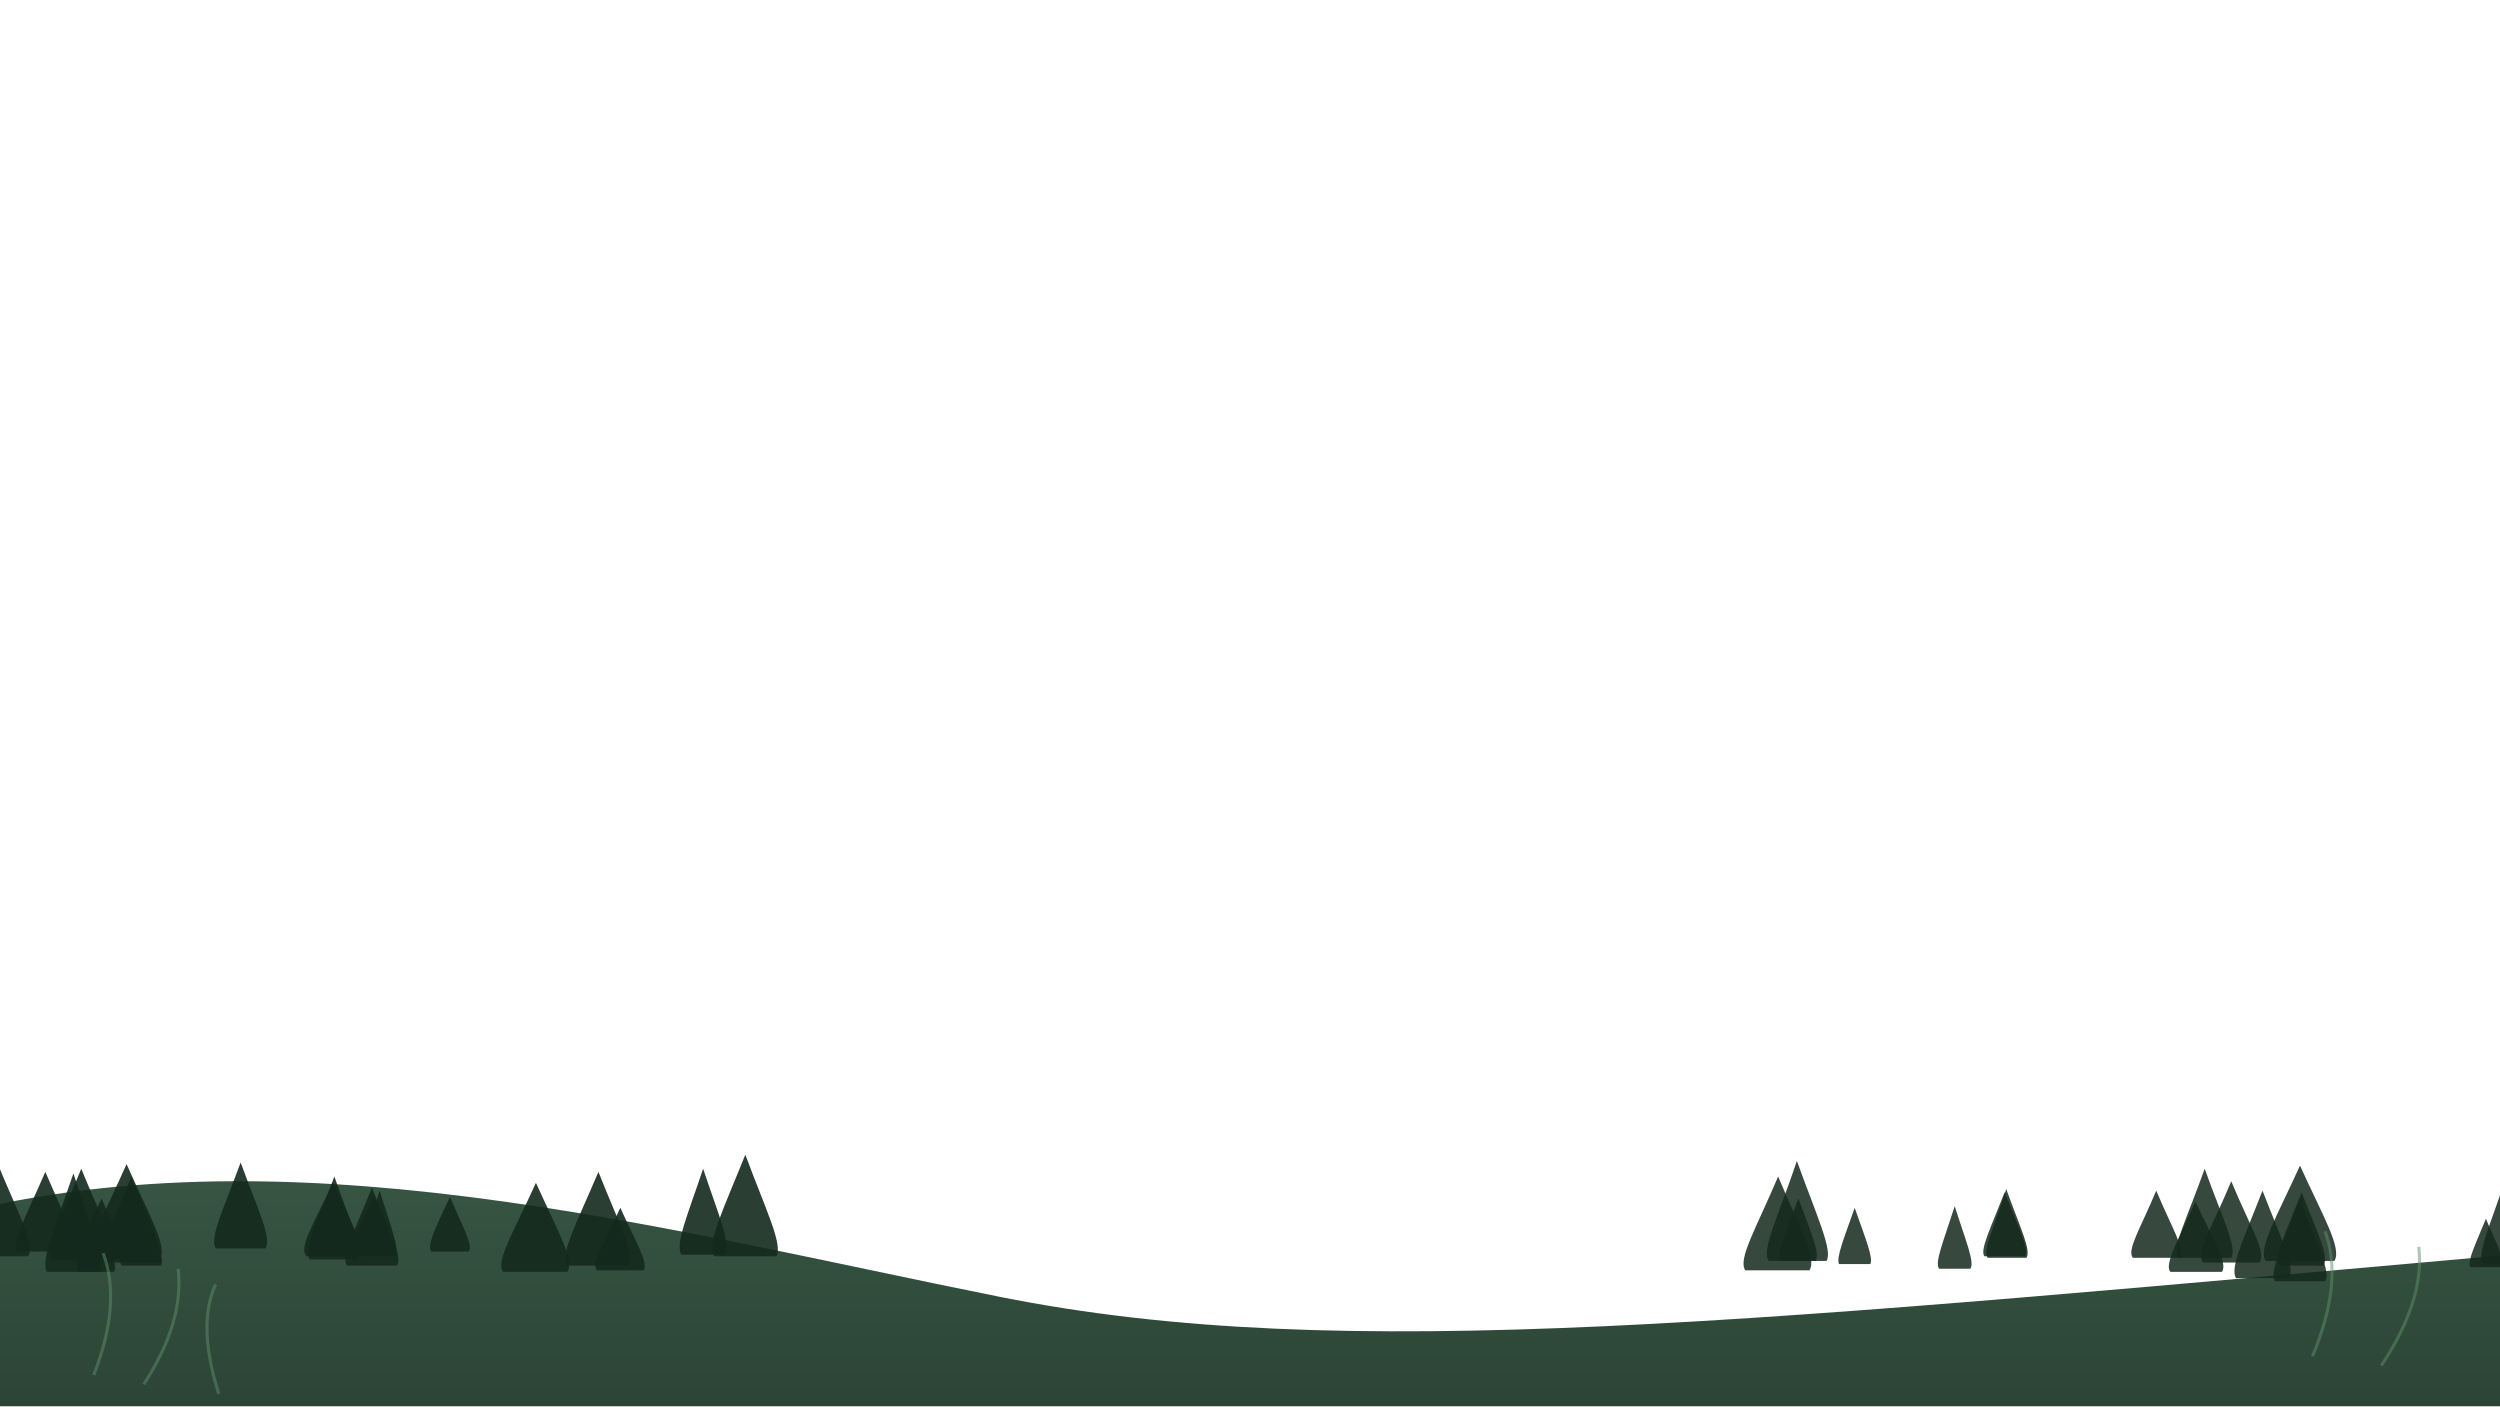
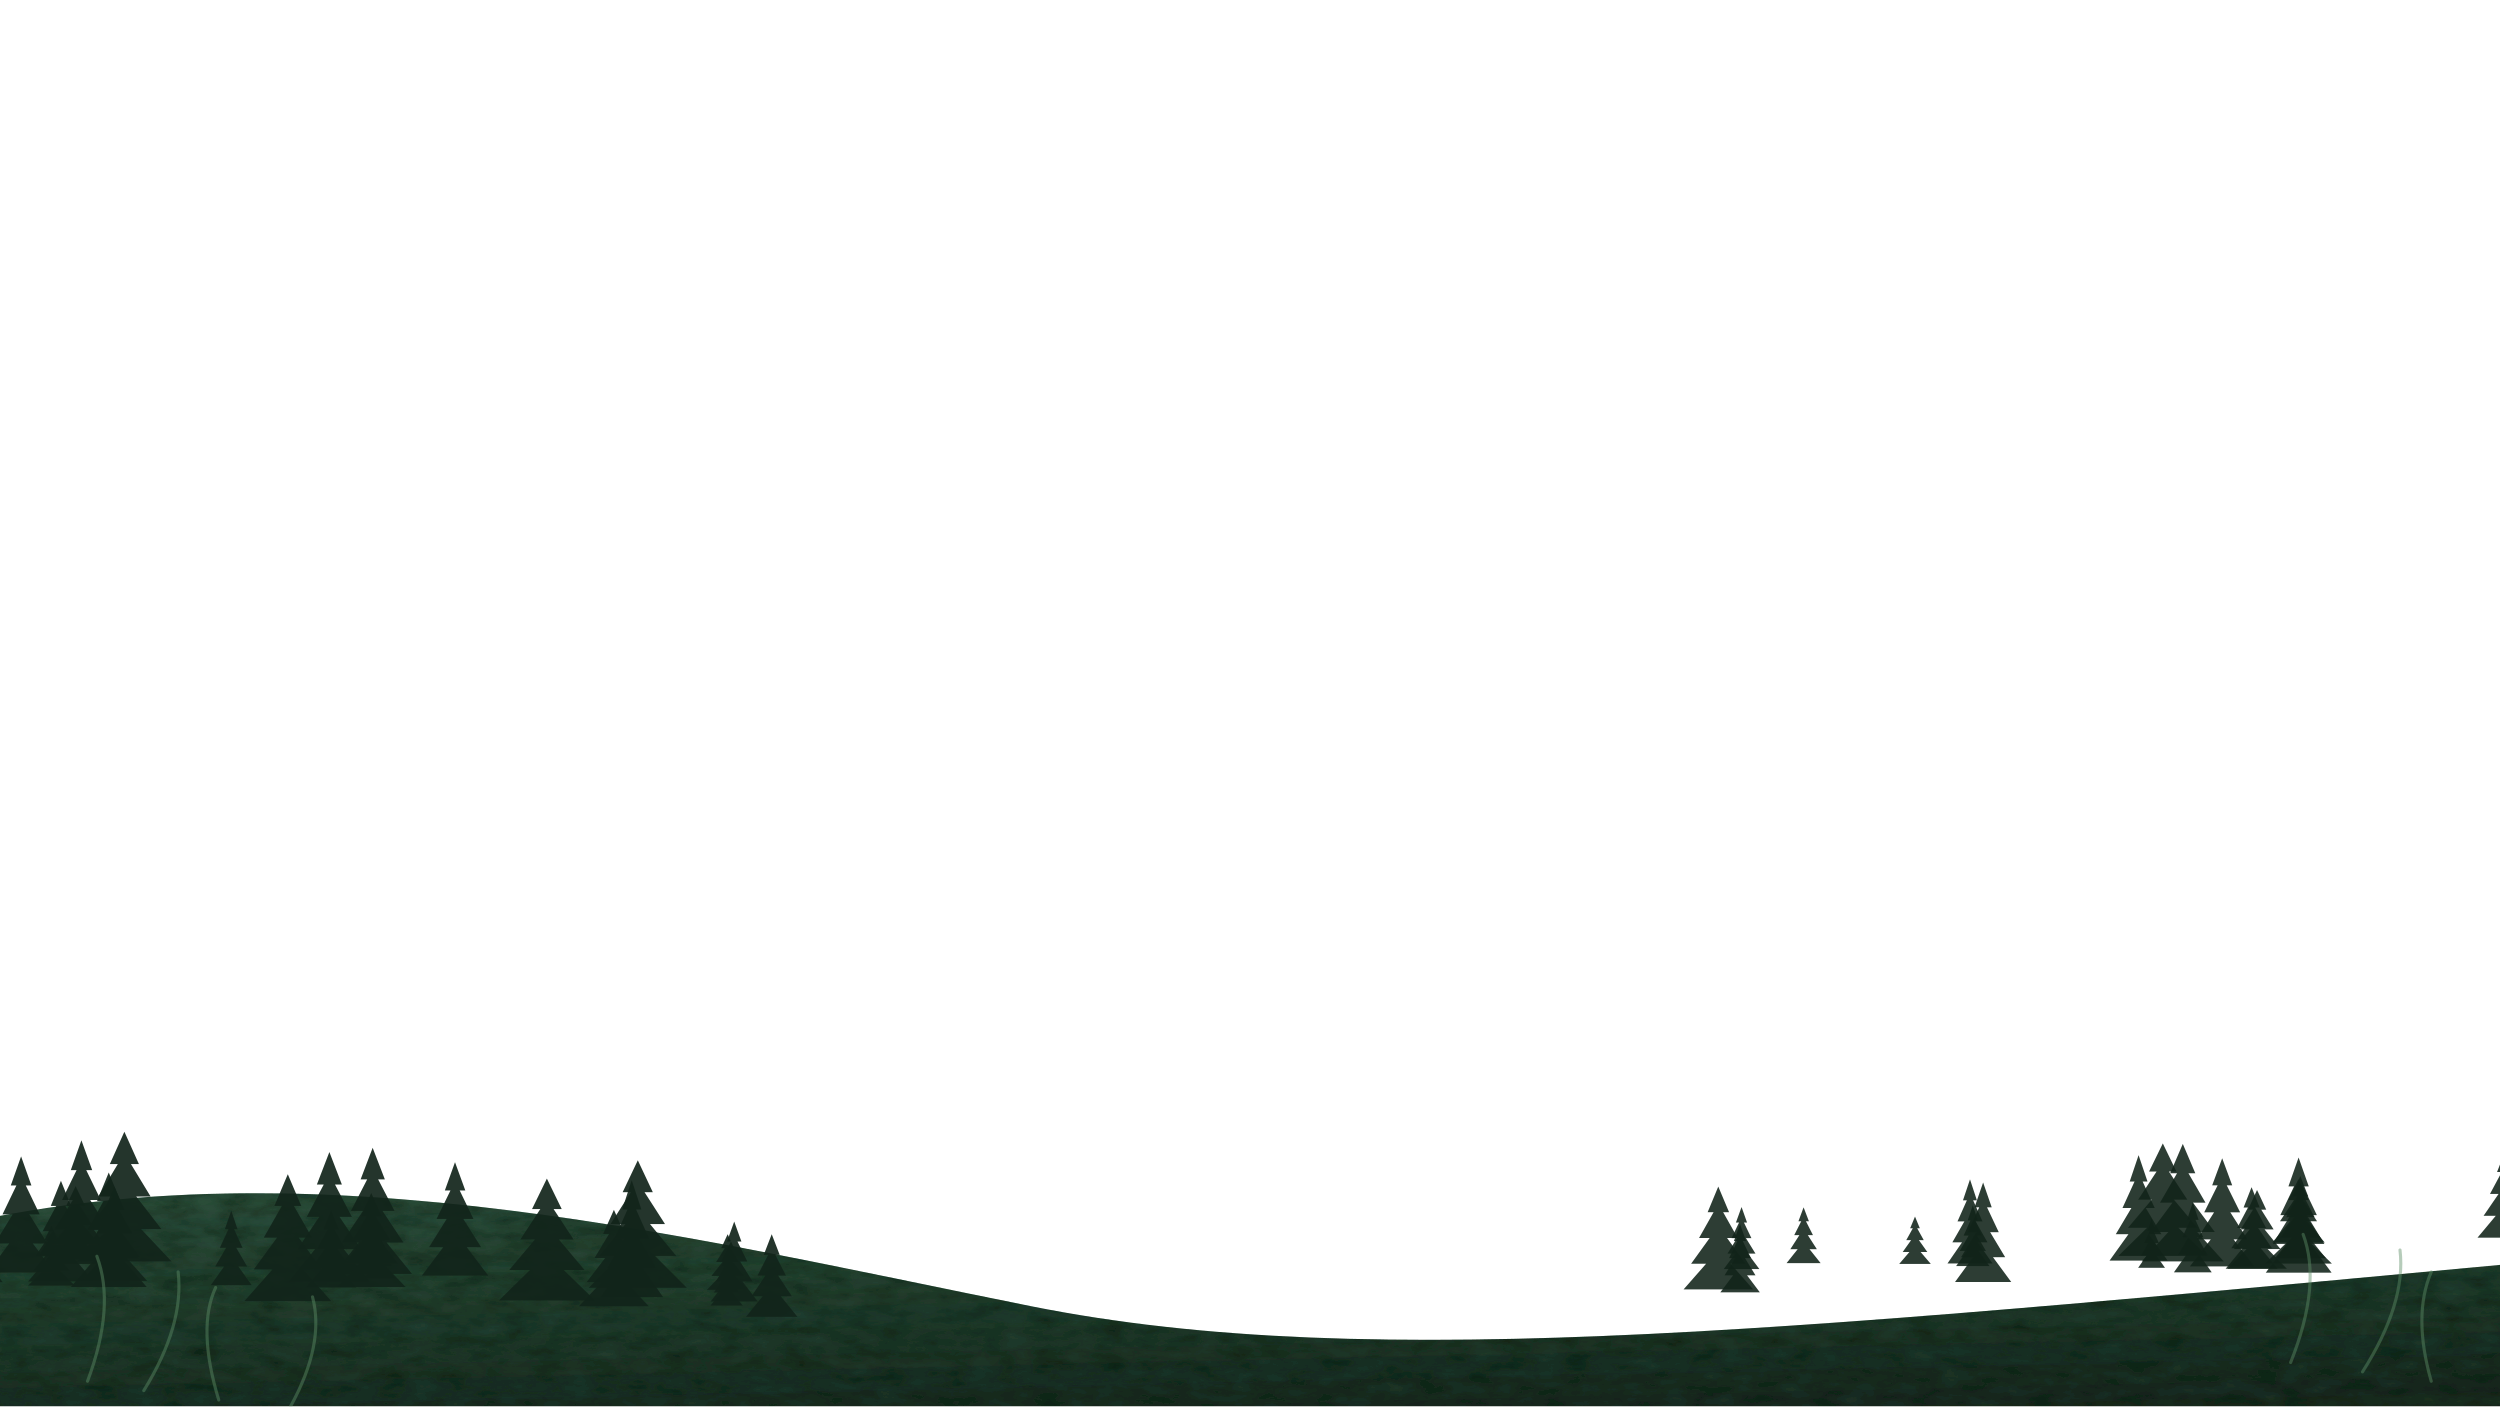
<svg xmlns="http://www.w3.org/2000/svg" viewBox="0 0 1600 900" width="1600" height="900" preserveAspectRatio="xMidYMid slice">
  <defs>
-     <linearGradient id="fore" x1="0" y1="0" x2="0" y2="1">
-       <stop offset="0" stop-color="#2c4c38" />
-       <stop offset="1" stop-color="#1d3527" />
+     <linearGradient id="fore" x1="0" y1="0" x2="0.2" y2="1">
+       <stop offset="0" stop-color="#2f5440" />
+       <stop offset="1" stop-color="#16291e" />
    </linearGradient>
+     <filter id="scrub" x="-4%" y="-10%" width="108%" height="130%">
+       <feTurbulence type="fractalNoise" baseFrequency="0.05 0.13" numOctaves="5" seed="55" result="n" />
+       <feColorMatrix in="n" type="matrix" values="0 0 0 0 .04  0 0 0 0 .12  0 0 0 0 .07  0 0 0 .75 0" result="c" />
+       <feComposite in="c" in2="SourceGraphic" operator="in" result="tex" />
+       <feBlend in="SourceGraphic" in2="tex" mode="multiply" />
+     </filter>
  </defs>
-   <path d="M-40 780 C 180 720, 420 786, 640 830 C 860 874, 1120 846, 1640 800 L1640 940 L-40 940 Z" fill="url(#fore)" fill-opacity=".95" />
-   <path d="M52 748 C39 780 29 799 33 806 L71 806 C76 799 65 780 52 748 Z" fill="#15291d" fill-opacity="0.9" />
-   <path d="M81 745 C66 779 54 799 60 806 L102 806 C108 799 96 779 81 745 Z" fill="#15291d" fill-opacity="0.9" />
-   <path d="M243 762 C236 785 230 799 232 804 L253 804 C256 799 250 785 243 762 Z" fill="#15291d" fill-opacity="0.9" />
-   <path d="M288 766 C279 785 273 797 276 801 L300 801 C303 797 296 785 288 766 Z" fill="#15291d" fill-opacity="0.9" />
-   <path d="M90 776 C82 795 74 806 78 810 L103 810 C106 806 99 795 90 776 Z" fill="#15291d" fill-opacity="0.9" />
-   <path d="M450 748 C440 778 432 796 436 803 L464 803 C468 796 460 778 450 748 Z" fill="#15291d" fill-opacity="0.9" />
-   <path d="M239 766 C229 787 222 799 225 804 L252 804 C255 799 248 787 239 766 Z" fill="#15291d" fill-opacity="0.9" />
-   <path d="M47 751 C35 786 26 806 30 814 L64 814 C68 806 58 786 47 751 Z" fill="#15291d" fill-opacity="0.9" />
-   <path d="M214 753 C203 782 194 799 198 806 L229 806 C233 799 224 782 214 753 Z" fill="#15291d" fill-opacity="0.9" />
-   <path d="M65 767 C56 786 50 797 53 801 L77 801 C80 797 73 786 65 767 Z" fill="#15291d" fill-opacity="0.9" />
-   <path d="M397 773 C387 795 378 808 382 813 L412 813 C415 808 407 795 397 773 Z" fill="#15291d" fill-opacity="0.9" />
-   <path d="M383 750 C369 783 358 803 363 810 L402 810 C407 803 396 783 383 750 Z" fill="#15291d" fill-opacity="0.9" />
-   <path d="M29 750 C17 778 7 795 11 801 L46 801 C50 795 41 778 29 750 Z" fill="#15291d" fill-opacity="0.9" />
-   <path d="M477 739 C463 774 452 796 457 804 L497 804 C501 796 490 774 477 739 Z" fill="#15291d" fill-opacity="0.9" />
-   <path d="M213 757 C201 783 191 798 196 804 L230 804 C234 798 225 783 213 757 Z" fill="#15291d" fill-opacity="0.9" />
-   <path d="M-25 779 C-33 799 -40 811 -37 815 L-13 815 C-10 811 -17 799 -25 779 Z" fill="#15291d" fill-opacity="0.9" />
-   <path d="M238 760 C227 788 218 804 222 810 L254 810 C258 804 249 788 238 760 Z" fill="#15291d" fill-opacity="0.9" />
-   <path d="M84 753 C72 783 62 802 67 808 L102 808 C106 802 96 783 84 753 Z" fill="#15291d" fill-opacity="0.9" />
-   <path d="M61 775 C53 796 47 809 50 814 L73 814 C76 809 69 796 61 775 Z" fill="#15291d" fill-opacity="0.9" />
-   <path d="M154 744 C143 774 134 792 138 799 L170 799 C174 792 165 774 154 744 Z" fill="#15291d" fill-opacity="0.9" />
-   <path d="M-3 741 C-18 776 -30 796 -25 804 L18 804 C23 796 11 776 -3 741 Z" fill="#15291d" fill-opacity="0.9" />
-   <path d="M343 757 C329 788 317 807 322 814 L363 814 C368 807 357 788 343 757 Z" fill="#15291d" fill-opacity="0.9" />
-   <path d="M1428 756 C1416 785 1405 802 1410 808 L1446 808 C1451 802 1440 785 1428 756 Z" fill="#15291d" fill-opacity="0.85" />
-   <path d="M1472 746 C1457 779 1445 799 1450 807 L1494 807 C1499 799 1487 779 1472 746 Z" fill="#15291d" fill-opacity="0.85" />
-   <path d="M1472 768 C1461 797 1452 814 1456 820 L1488 820 C1492 814 1483 797 1472 768 Z" fill="#15291d" fill-opacity="0.85" />
-   <path d="M1405 769 C1394 794 1385 809 1389 814 L1422 814 C1426 809 1417 794 1405 769 Z" fill="#15291d" fill-opacity="0.85" />
-   <path d="M1283 763 C1274 786 1267 800 1270 804 L1296 804 C1299 800 1292 786 1283 763 Z" fill="#15291d" fill-opacity="0.85" />
-   <path d="M1448 762 C1436 793 1427 811 1431 818 L1465 818 C1469 811 1460 793 1448 762 Z" fill="#15291d" fill-opacity="0.85" />
-   <path d="M1621 756 C1610 783 1601 800 1605 806 L1638 806 C1642 800 1632 783 1621 756 Z" fill="#15291d" fill-opacity="0.85" />
-   <path d="M1150 743 C1138 779 1127 800 1132 807 L1169 807 C1173 800 1163 779 1150 743 Z" fill="#15291d" fill-opacity="0.85" />
-   <path d="M1604 753 C1594 784 1585 802 1589 809 L1619 809 C1623 802 1615 784 1604 753 Z" fill="#15291d" fill-opacity="0.85" />
-   <path d="M1251 772 C1244 794 1238 808 1241 812 L1261 812 C1264 808 1258 794 1251 772 Z" fill="#15291d" fill-opacity="0.85" />
-   <path d="M1284 761 C1276 786 1269 800 1272 805 L1297 805 C1300 800 1293 786 1284 761 Z" fill="#15291d" fill-opacity="0.85" />
-   <path d="M1138 753 C1124 786 1112 806 1117 813 L1158 813 C1163 806 1152 786 1138 753 Z" fill="#15291d" fill-opacity="0.85" />
-   <path d="M1187 773 C1180 793 1175 805 1177 809 L1197 809 C1199 805 1194 793 1187 773 Z" fill="#15291d" fill-opacity="0.85" />
-   <path d="M1151 767 C1143 789 1137 802 1140 807 L1162 807 C1165 802 1159 789 1151 767 Z" fill="#15291d" fill-opacity="0.85" />
-   <path d="M1473 763 C1463 789 1455 804 1459 810 L1487 810 C1491 804 1483 789 1473 763 Z" fill="#15291d" fill-opacity="0.85" />
-   <path d="M1411 748 C1400 779 1390 798 1394 805 L1428 805 C1432 798 1422 779 1411 748 Z" fill="#15291d" fill-opacity="0.85" />
-   <path d="M1380 762 C1370 786 1361 800 1365 805 L1395 805 C1399 800 1390 786 1380 762 Z" fill="#15291d" fill-opacity="0.85" />
-   <path d="M1591 780 C1584 797 1579 807 1581 811 L1601 811 C1604 807 1598 797 1591 780 Z" fill="#15291d" fill-opacity="0.85" />
-   <g stroke="#5f8f6b" stroke-opacity=".5" stroke-width="2" fill="none">
-     <path d="M60 880 q18 -46 6 -78 M92 886 q26 -40 22 -74 M140 892 q-14 -44 -2 -70" />
-     <path d="M1480 868 q20 -48 8 -80 M1524 874 q28 -42 24 -76" />
+   <path d="M-60 792 C 180 726, 430 790, 660 836 C 880 880, 1160 850, 1660 804 L1660 960 L-60 960 Z" fill="url(#fore)" filter="url(#scrub)" />
+   <path d="M39.0 755.7 L32.5 771.8 L36.0 771.8 L27.3 788.0 L33.7 788.0 L22.4 804.1 L31.5 804.1 L17.9 820.2 L29.5 820.2 L36.4 820.2 L41.5 820.2 L48.5 820.2 L60.1 820.2 L46.4 804.1 L55.5 804.1 L44.2 788.0 L50.7 788.0 L41.9 771.8 L45.5 771.8 Z" fill="#12241a" fill-opacity="0.92" />
+   <path d="M69.6 750.4 L62.1 768.7 L66.2 768.7 L56.1 787.1 L63.5 787.1 L50.6 805.4 L61.0 805.4 L45.3 823.7 L58.7 823.7 L66.7 823.7 L72.5 823.7 L80.6 823.7 L93.9 823.7 L78.2 805.4 L88.7 805.4 L75.7 787.1 L83.1 787.1 L73.0 768.7 L77.1 768.7 Z" fill="#12241a" fill-opacity="0.92" />
+   <path d="M243.1 786.0 L240.0 794.1 L241.7 794.1 L237.5 802.1 L240.5 802.1 L235.2 810.2 L239.5 810.2 L233.0 818.2 L238.5 818.2 L241.8 818.2 L244.3 818.2 L247.6 818.2 L253.1 818.2 L246.6 810.2 L250.9 810.2 L245.6 802.1 L248.6 802.1 L244.4 794.1 L246.1 794.1 Z" fill="#12241a" fill-opacity="0.92" />
+   <path d="M291.2 743.8 L284.7 761.9 L288.3 761.9 L279.4 780.1 L285.9 780.1 L274.6 798.2 L283.7 798.2 L270.0 816.4 L281.7 816.4 L288.7 816.4 L293.8 816.4 L300.8 816.4 L312.5 816.4 L298.7 798.2 L307.9 798.2 L296.5 780.1 L303.0 780.1 L294.2 761.9 L297.8 761.9 Z" fill="#12241a" fill-opacity="0.92" />
+   <path d="M79.6 724.3 L70.3 745.0 L75.4 745.0 L62.9 765.8 L72.1 765.8 L56.0 786.6 L69.0 786.6 L49.4 807.3 L66.0 807.3 L76.0 807.3 L83.2 807.3 L93.2 807.3 L109.8 807.3 L90.3 786.6 L103.3 786.6 L87.2 765.8 L96.4 765.8 L83.8 745.0 L88.9 745.0 Z" fill="#12241a" fill-opacity="0.92" />
+   <path d="M465.0 801.9 L461.8 810.3 L463.6 810.3 L459.3 818.7 L462.4 818.7 L456.9 827.2 L461.4 827.2 L454.7 835.6 L460.4 835.6 L463.8 835.6 L466.3 835.6 L469.7 835.6 L475.4 835.6 L468.7 827.2 L473.1 827.2 L467.6 818.7 L470.8 818.7 L466.5 810.3 L468.2 810.3 Z" fill="#12241a" fill-opacity="0.92" />
+   <path d="M238.5 734.6 L230.8 754.8 L235.0 754.8 L224.6 775.0 L232.3 775.0 L218.8 795.2 L229.7 795.2 L213.4 815.3 L227.2 815.3 L235.5 815.3 L241.6 815.3 L249.9 815.3 L263.7 815.3 L247.4 795.2 L258.2 795.2 L244.8 775.0 L252.5 775.0 L242.0 754.8 L246.3 754.8 Z" fill="#12241a" fill-opacity="0.92" />
+   <path d="M32.9 784.4 L28.3 794.0 L30.8 794.0 L24.6 803.6 L29.2 803.6 L21.2 813.2 L27.6 813.2 L17.9 822.8 L26.2 822.8 L31.1 822.8 L34.7 822.8 L39.6 822.8 L47.9 822.8 L38.2 813.2 L44.6 813.2 L36.6 803.6 L41.2 803.6 L35.0 794.0 L37.5 794.0 Z" fill="#12241a" fill-opacity="0.92" />
+   <path d="M211.9 774.5 L206.9 786.9 L209.6 786.9 L202.9 799.3 L207.8 799.3 L199.2 811.7 L206.2 811.7 L195.6 824.0 L204.6 824.0 L209.9 824.0 L213.8 824.0 L219.2 824.0 L228.1 824.0 L217.6 811.7 L224.6 811.7 L215.9 799.3 L220.9 799.3 L214.1 786.9 L216.9 786.9 Z" fill="#12241a" fill-opacity="0.92" />
+   <path d="M52.1 729.8 L45.3 748.9 L49.0 748.9 L39.7 768.0 L46.6 768.0 L34.6 787.0 L44.3 787.0 L29.8 806.1 L42.1 806.1 L49.5 806.1 L54.8 806.1 L62.2 806.1 L74.5 806.1 L60.0 787.0 L69.7 787.0 L57.7 768.0 L64.5 768.0 L55.2 748.9 L59.0 748.9 Z" fill="#12241a" fill-opacity="0.92" />
+   <path d="M408.2 742.6 L398.5 763.0 L403.8 763.0 L390.7 783.4 L400.3 783.4 L383.5 803.8 L397.1 803.8 L376.7 824.2 L394.0 824.2 L404.4 824.2 L411.9 824.2 L422.3 824.2 L439.6 824.2 L419.2 803.8 L432.8 803.8 L416.0 783.4 L425.6 783.4 L412.5 763.0 L417.8 763.0 Z" fill="#12241a" fill-opacity="0.92" />
+   <path d="M392.9 774.3 L386.0 789.7 L389.8 789.7 L380.5 805.1 L387.3 805.1 L375.4 820.6 L385.0 820.6 L370.5 836.0 L382.8 836.0 L390.2 836.0 L395.6 836.0 L402.9 836.0 L415.2 836.0 L400.8 820.6 L410.4 820.6 L398.5 805.1 L405.3 805.1 L396.0 789.7 L399.8 789.7 Z" fill="#12241a" fill-opacity="0.92" />
+   <path d="M13.5 740.1 L6.9 758.7 L10.5 758.7 L1.6 777.2 L8.1 777.2 L-3.3 795.8 L5.9 795.8 L-7.9 814.4 L3.8 814.4 L10.9 814.4 L16.1 814.4 L23.1 814.4 L34.9 814.4 L21.0 795.8 L30.3 795.8 L18.8 777.2 L25.4 777.2 L16.5 758.7 L20.1 758.7 Z" fill="#12241a" fill-opacity="0.92" />
+   <path d="M493.9 789.9 L488.8 803.1 L491.6 803.1 L484.8 816.4 L489.8 816.4 L481.0 829.6 L488.1 829.6 L477.4 842.8 L486.5 842.8 L491.9 842.8 L495.9 842.8 L501.3 842.8 L510.4 842.8 L499.7 829.6 L506.8 829.6 L498.0 816.4 L503.0 816.4 L496.2 803.1 L499.0 803.1 Z" fill="#12241a" fill-opacity="0.92" />
+   <path d="M210.8 737.3 L202.8 758.1 L207.2 758.1 L196.3 778.8 L204.3 778.8 L190.4 799.5 L201.6 799.5 L184.7 820.3 L199.1 820.3 L207.7 820.3 L213.9 820.3 L222.5 820.3 L236.8 820.3 L220.0 799.5 L231.2 799.5 L217.3 778.8 L225.2 778.8 L214.4 758.1 L218.8 758.1 Z" fill="#12241a" fill-opacity="0.92" />
+   <path d="M-43.9 734.8 L-52.3 752.0 L-47.7 752.0 L-59.1 769.1 L-50.7 769.1 L-65.4 786.3 L-53.6 786.3 L-71.3 803.5 L-56.2 803.5 L-47.2 803.5 L-40.6 803.5 L-31.6 803.5 L-16.5 803.5 L-34.2 786.3 L-22.4 786.3 L-37.0 769.1 L-28.7 769.1 L-40.1 752.0 L-35.5 752.0 Z" fill="#12241a" fill-opacity="0.92" />
+   <path d="M237.6 763.5 L230.9 778.6 L234.6 778.6 L225.4 793.6 L232.1 793.6 L220.4 808.7 L229.9 808.7 L215.7 823.7 L227.7 823.7 L235.0 823.7 L240.2 823.7 L247.5 823.7 L259.6 823.7 L245.3 808.7 L254.8 808.7 L243.1 793.6 L249.8 793.6 L240.6 778.6 L244.4 778.6 Z" fill="#12241a" fill-opacity="0.92" />
+   <path d="M73.2 759.3 L66.8 774.4 L70.3 774.4 L61.6 789.5 L68.0 789.5 L56.8 804.6 L65.8 804.6 L52.2 819.8 L63.8 819.8 L70.7 819.8 L75.7 819.8 L82.7 819.8 L94.2 819.8 L80.6 804.6 L89.7 804.6 L78.5 789.5 L84.9 789.5 L76.1 774.4 L79.7 774.4 Z" fill="#12241a" fill-opacity="0.92" />
+   <path d="M48.4 759.1 L42.4 771.6 L45.7 771.6 L37.6 784.0 L43.6 784.0 L33.2 796.5 L41.6 796.5 L29.0 808.9 L39.7 808.9 L46.1 808.9 L50.7 808.9 L57.1 808.9 L67.8 808.9 L55.3 796.5 L63.6 796.5 L53.3 784.0 L59.2 784.0 L51.1 771.6 L54.4 771.6 Z" fill="#12241a" fill-opacity="0.92" />
+   <path d="M148.0 774.8 L143.9 786.7 L146.2 786.7 L140.7 798.6 L144.7 798.6 L137.7 810.6 L143.4 810.6 L134.9 822.5 L142.1 822.5 L146.4 822.5 L149.5 822.5 L153.9 822.5 L161.1 822.5 L152.6 810.6 L158.2 810.6 L151.2 798.6 L155.2 798.6 L149.8 786.7 L152.0 786.7 Z" fill="#12241a" fill-opacity="0.92" />
+   <path d="M-20.6 748.8 L-27.5 766.8 L-23.7 766.8 L-33.1 784.7 L-26.2 784.7 L-38.2 802.7 L-28.5 802.7 L-43.0 820.6 L-30.7 820.6 L-23.3 820.6 L-17.9 820.6 L-10.5 820.6 L1.8 820.6 L-12.7 802.7 L-3.0 802.7 L-15.0 784.7 L-8.2 784.7 L-17.5 766.8 L-13.7 766.8 Z" fill="#12241a" fill-opacity="0.92" />
+   <path d="M350.0 754.3 L340.5 773.8 L345.8 773.8 L333.0 793.3 L342.3 793.3 L325.9 812.8 L339.2 812.8 L319.3 832.3 L336.2 832.3 L346.3 832.3 L353.7 832.3 L363.8 832.3 L380.8 832.3 L360.8 812.8 L374.1 812.8 L357.7 793.3 L367.1 793.3 L354.3 773.8 L359.5 773.8 Z" fill="#12241a" fill-opacity="0.92" />
+   <path d="M184.2 751.5 L175.6 771.8 L180.4 771.8 L168.8 792.1 L177.3 792.1 L162.4 812.4 L174.4 812.4 L156.4 832.7 L171.7 832.7 L180.9 832.7 L187.5 832.7 L196.7 832.7 L212.0 832.7 L194.0 812.4 L206.0 812.4 L191.2 792.1 L199.7 792.1 L188.1 771.8 L192.8 771.8 Z" fill="#12241a" fill-opacity="0.92" />
+   <path d="M469.9 781.8 L465.3 794.6 L467.8 794.6 L461.5 807.4 L466.1 807.4 L458.1 820.2 L464.6 820.2 L454.8 833.0 L463.1 833.0 L468.1 833.0 L471.7 833.0 L476.7 833.0 L485.0 833.0 L475.2 820.2 L481.7 820.2 L473.7 807.4 L478.3 807.4 L472.0 794.6 L474.5 794.6 Z" fill="#12241a" fill-opacity="0.92" />
+   <path d="M465.7 789.9 L461.6 798.8 L463.9 798.8 L458.3 807.7 L462.4 807.7 L455.3 816.6 L461.0 816.6 L452.4 825.5 L459.7 825.5 L464.1 825.5 L467.3 825.5 L471.6 825.5 L478.9 825.5 L470.4 816.6 L476.1 816.6 L469.0 807.7 L473.0 807.7 L467.5 798.8 L469.8 798.8 Z" fill="#12241a" fill-opacity="0.92" />
+   <path d="M404.3 755.3 L398.2 774.1 L401.6 774.1 L393.2 792.8 L399.4 792.8 L388.7 811.5 L397.3 811.5 L384.3 830.2 L395.3 830.2 L401.9 830.2 L406.8 830.2 L413.4 830.2 L424.4 830.2 L411.4 811.5 L420.0 811.5 L409.3 792.8 L415.5 792.8 L407.1 774.1 L410.5 774.1 Z" fill="#12241a" fill-opacity="0.92" />
+   <path d="M1422.2 741.3 L1415.8 758.6 L1419.3 758.6 L1410.7 775.9 L1417.0 775.9 L1406.0 793.2 L1414.9 793.2 L1401.5 810.5 L1412.9 810.5 L1419.7 810.5 L1424.7 810.5 L1431.5 810.5 L1442.9 810.5 L1429.5 793.2 L1438.4 793.2 L1427.4 775.9 L1433.7 775.9 L1425.1 758.6 L1428.6 758.6 Z" fill="#12241a" fill-opacity="0.88" />
+   <path d="M1471.1 740.8 L1464.6 759.3 L1468.2 759.3 L1459.4 777.7 L1465.9 777.7 L1454.6 796.1 L1463.7 796.1 L1450.1 814.5 L1461.6 814.5 L1468.6 814.5 L1473.6 814.5 L1480.6 814.5 L1492.2 814.5 L1478.5 796.1 L1487.6 796.1 L1476.4 777.7 L1482.8 777.7 L1474.0 759.3 L1477.6 759.3 Z" fill="#12241a" fill-opacity="0.88" />
+   <path d="M1471.0 754.6 L1464.4 768.1 L1468.1 768.1 L1459.2 781.6 L1465.7 781.6 L1454.3 795.2 L1463.5 795.2 L1449.6 808.7 L1461.4 808.7 L1468.5 808.7 L1473.6 808.7 L1480.7 808.7 L1492.4 808.7 L1478.6 795.2 L1487.8 795.2 L1476.4 781.6 L1482.9 781.6 L1474.0 768.1 L1477.6 768.1 Z" fill="#12241a" fill-opacity="0.88" />
+   <path d="M1397.0 732.1 L1388.9 750.9 L1393.3 750.9 L1382.4 769.7 L1390.4 769.7 L1376.4 788.5 L1387.7 788.5 L1370.7 807.3 L1385.1 807.3 L1393.8 807.3 L1400.1 807.3 L1408.8 807.3 L1423.2 807.3 L1406.2 788.5 L1417.5 788.5 L1403.5 769.7 L1411.5 769.7 L1400.6 750.9 L1405.0 750.9 Z" fill="#12241a" fill-opacity="0.88" />
+   <path d="M1260.8 754.8 L1256.3 768.2 L1258.8 768.2 L1252.8 781.7 L1257.2 781.7 L1249.5 795.1 L1255.7 795.1 L1246.4 808.6 L1254.3 808.6 L1259.1 808.6 L1262.5 808.6 L1267.3 808.6 L1275.2 808.6 L1265.8 795.1 L1272.0 795.1 L1264.4 781.7 L1268.8 781.7 L1262.8 768.2 L1265.2 768.2 Z" fill="#12241a" fill-opacity="0.88" />
+   <path d="M1444.5 761.6 L1438.7 774.2 L1441.9 774.2 L1434.0 786.8 L1439.8 786.8 L1429.6 799.4 L1437.8 799.4 L1425.5 812.0 L1436.0 812.0 L1442.3 812.0 L1446.8 812.0 L1453.1 812.0 L1463.6 812.0 L1451.3 799.4 L1459.5 799.4 L1449.3 786.8 L1455.1 786.8 L1447.2 774.2 L1450.4 774.2 Z" fill="#12241a" fill-opacity="0.88" />
+   <path d="M1636.8 739.8 L1631.5 755.4 L1634.4 755.4 L1627.2 771.1 L1632.5 771.1 L1623.2 786.8 L1630.7 786.8 L1619.5 802.5 L1629.0 802.5 L1634.7 802.5 L1638.9 802.5 L1644.6 802.5 L1654.1 802.5 L1642.9 786.8 L1650.4 786.8 L1641.1 771.1 L1646.4 771.1 L1639.2 755.4 L1642.1 755.4 Z" fill="#12241a" fill-opacity="0.88" />
+   <path d="M1113.6 783.4 L1109.7 794.3 L1111.9 794.3 L1106.6 805.2 L1110.5 805.2 L1103.7 816.2 L1109.2 816.2 L1101.0 827.1 L1107.9 827.1 L1112.1 827.1 L1115.1 827.1 L1119.3 827.1 L1126.3 827.1 L1118.1 816.2 L1123.5 816.2 L1116.8 805.2 L1120.6 805.2 L1115.4 794.3 L1117.5 794.3 Z" fill="#12241a" fill-opacity="0.88" />
+   <path d="M1618.0 771.2 L1614.6 780.2 L1616.5 780.2 L1611.9 789.1 L1615.3 789.1 L1609.4 798.1 L1614.1 798.1 L1607.0 807.1 L1613.1 807.1 L1616.7 807.1 L1619.3 807.1 L1622.9 807.1 L1629.0 807.1 L1621.9 798.1 L1626.6 798.1 L1620.7 789.1 L1624.1 789.1 L1619.5 780.2 L1621.4 780.2 Z" fill="#12241a" fill-opacity="0.88" />
+   <path d="M1225.6 778.6 L1222.5 786.1 L1224.2 786.1 L1220.0 793.7 L1223.1 793.7 L1217.7 801.3 L1222.0 801.3 L1215.5 808.9 L1221.1 808.9 L1224.4 808.9 L1226.8 808.9 L1230.2 808.9 L1235.7 808.9 L1229.2 801.3 L1233.5 801.3 L1228.1 793.7 L1231.2 793.7 L1227.0 786.1 L1228.7 786.1 Z" fill="#12241a" fill-opacity="0.88" />
+   <path d="M1262.6 771.4 L1259.3 781.1 L1261.1 781.1 L1256.7 790.8 L1259.9 790.8 L1254.2 800.6 L1258.8 800.6 L1251.9 810.3 L1257.8 810.3 L1261.3 810.3 L1263.9 810.3 L1267.4 810.3 L1273.3 810.3 L1266.4 800.6 L1271.0 800.6 L1265.3 790.8 L1268.5 790.8 L1264.1 781.1 L1265.9 781.1 Z" fill="#12241a" fill-opacity="0.88" />
+   <path d="M1099.7 759.4 L1092.9 775.8 L1096.7 775.8 L1087.4 792.3 L1094.2 792.3 L1082.3 808.8 L1091.9 808.8 L1077.5 825.2 L1089.7 825.2 L1097.1 825.2 L1102.4 825.2 L1109.8 825.2 L1122.0 825.2 L1107.6 808.8 L1117.2 808.8 L1105.3 792.3 L1112.1 792.3 L1102.8 775.8 L1106.6 775.8 Z" fill="#12241a" fill-opacity="0.88" />
+   <path d="M1154.3 772.7 L1151.0 781.6 L1152.8 781.6 L1148.3 790.5 L1151.6 790.5 L1145.8 799.5 L1150.5 799.5 L1143.4 808.4 L1149.4 808.4 L1153.0 808.4 L1155.6 808.4 L1159.2 808.4 L1165.2 808.4 L1158.1 799.5 L1162.8 799.5 L1157.0 790.5 L1160.3 790.5 L1155.8 781.6 L1157.7 781.6 Z" fill="#12241a" fill-opacity="0.88" />
+   <path d="M1114.6 772.5 L1111.0 782.4 L1113.0 782.4 L1108.2 792.4 L1111.7 792.4 L1105.6 802.3 L1110.5 802.3 L1103.2 812.2 L1109.4 812.2 L1113.2 812.2 L1115.9 812.2 L1119.7 812.2 L1126.0 812.2 L1118.6 802.3 L1123.5 802.3 L1117.4 792.4 L1120.9 792.4 L1116.1 782.4 L1118.1 782.4 Z" fill="#12241a" fill-opacity="0.88" />
+   <path d="M1472.2 752.6 L1467.2 765.8 L1470.0 765.8 L1463.2 779.0 L1468.2 779.0 L1459.4 792.2 L1466.5 792.2 L1455.9 805.3 L1464.9 805.3 L1470.3 805.3 L1474.2 805.3 L1479.6 805.3 L1488.6 805.3 L1478.0 792.2 L1485.0 792.2 L1476.3 779.0 L1481.3 779.0 L1474.5 765.8 L1477.3 765.8 Z" fill="#12241a" fill-opacity="0.88" />
+   <path d="M1403.4 769.5 L1399.7 780.7 L1401.7 780.7 L1396.7 791.9 L1400.4 791.9 L1393.9 803.1 L1399.2 803.1 L1391.3 814.3 L1398.0 814.3 L1402.0 814.3 L1404.9 814.3 L1408.8 814.3 L1415.5 814.3 L1407.7 803.1 L1412.9 803.1 L1406.4 791.9 L1410.1 791.9 L1405.1 780.7 L1407.1 780.7 Z" fill="#12241a" fill-opacity="0.88" />
+   <path d="M1368.7 739.3 L1363.0 756.2 L1366.1 756.2 L1358.4 773.1 L1364.1 773.1 L1354.1 789.9 L1362.2 789.9 L1350.1 806.8 L1360.3 806.8 L1366.5 806.8 L1370.9 806.8 L1377.1 806.8 L1387.3 806.8 L1375.3 789.9 L1383.3 789.9 L1373.3 773.1 L1379.0 773.1 L1371.3 756.2 L1374.4 756.2 Z" fill="#12241a" fill-opacity="0.88" />
+   <path d="M1603.6 736.1 L1598.1 750.1 L1601.1 750.1 L1593.6 764.1 L1599.1 764.1 L1589.5 778.1 L1597.3 778.1 L1585.6 792.1 L1595.5 792.1 L1601.5 792.1 L1605.8 792.1 L1611.8 792.1 L1621.7 792.1 L1610.0 778.1 L1617.8 778.1 L1608.1 764.1 L1613.6 764.1 L1606.1 750.1 L1609.2 750.1 Z" fill="#12241a" fill-opacity="0.88" />
+   <path d="M1269.2 756.8 L1263.7 772.7 L1266.7 772.7 L1259.2 788.6 L1264.7 788.6 L1255.1 804.6 L1262.8 804.6 L1251.2 820.5 L1261.1 820.5 L1267.0 820.5 L1271.4 820.5 L1277.3 820.5 L1287.2 820.5 L1275.5 804.6 L1283.3 804.6 L1273.7 788.6 L1279.2 788.6 L1271.7 772.7 L1274.7 772.7 Z" fill="#12241a" fill-opacity="0.88" />
+   <path d="M1377.0 779.8 L1374.3 787.7 L1375.8 787.7 L1372.2 795.6 L1374.8 795.6 L1370.2 803.5 L1373.9 803.5 L1368.4 811.4 L1373.1 811.4 L1375.9 811.4 L1378.0 811.4 L1380.8 811.4 L1385.6 811.4 L1380.0 803.5 L1383.7 803.5 L1379.1 795.6 L1381.7 795.6 L1378.2 787.7 L1379.6 787.7 Z" fill="#12241a" fill-opacity="0.88" />
+   <path d="M1441.0 759.8 L1435.9 772.8 L1438.7 772.8 L1431.8 785.9 L1436.9 785.9 L1428.0 798.9 L1435.2 798.9 L1424.4 812.0 L1433.5 812.0 L1439.0 812.0 L1443.0 812.0 L1448.5 812.0 L1457.7 812.0 L1446.9 798.9 L1454.1 798.9 L1445.2 785.9 L1450.3 785.9 L1443.3 772.8 L1446.2 772.8 Z" fill="#12241a" fill-opacity="0.88" />
+   <path d="M1384.2 731.8 L1375.4 749.8 L1380.2 749.8 L1368.4 767.8 L1377.1 767.8 L1361.9 785.8 L1374.1 785.8 L1355.7 803.8 L1371.4 803.8 L1380.8 803.8 L1387.6 803.8 L1397.0 803.8 L1412.6 803.8 L1394.2 785.8 L1406.4 785.8 L1391.3 767.8 L1399.9 767.8 L1388.1 749.8 L1392.9 749.8 Z" fill="#12241a" fill-opacity="0.88" />
+   <g stroke="#5d8f68" stroke-opacity=".45" stroke-width="2" fill="none" stroke-linecap="round">
+     <path d="M56 884 q18 -48 6 -80 M92 890 q26 -42 22 -76 M140 896 q-14 -46 -2 -72 M186 900 q22 -40 14 -70" />
+     <path d="M1466 872 q20 -50 8 -82 M1512 878 q28 -44 24 -78 M1556 884 q-12 -42 0 -70" />
  </g>
</svg>
